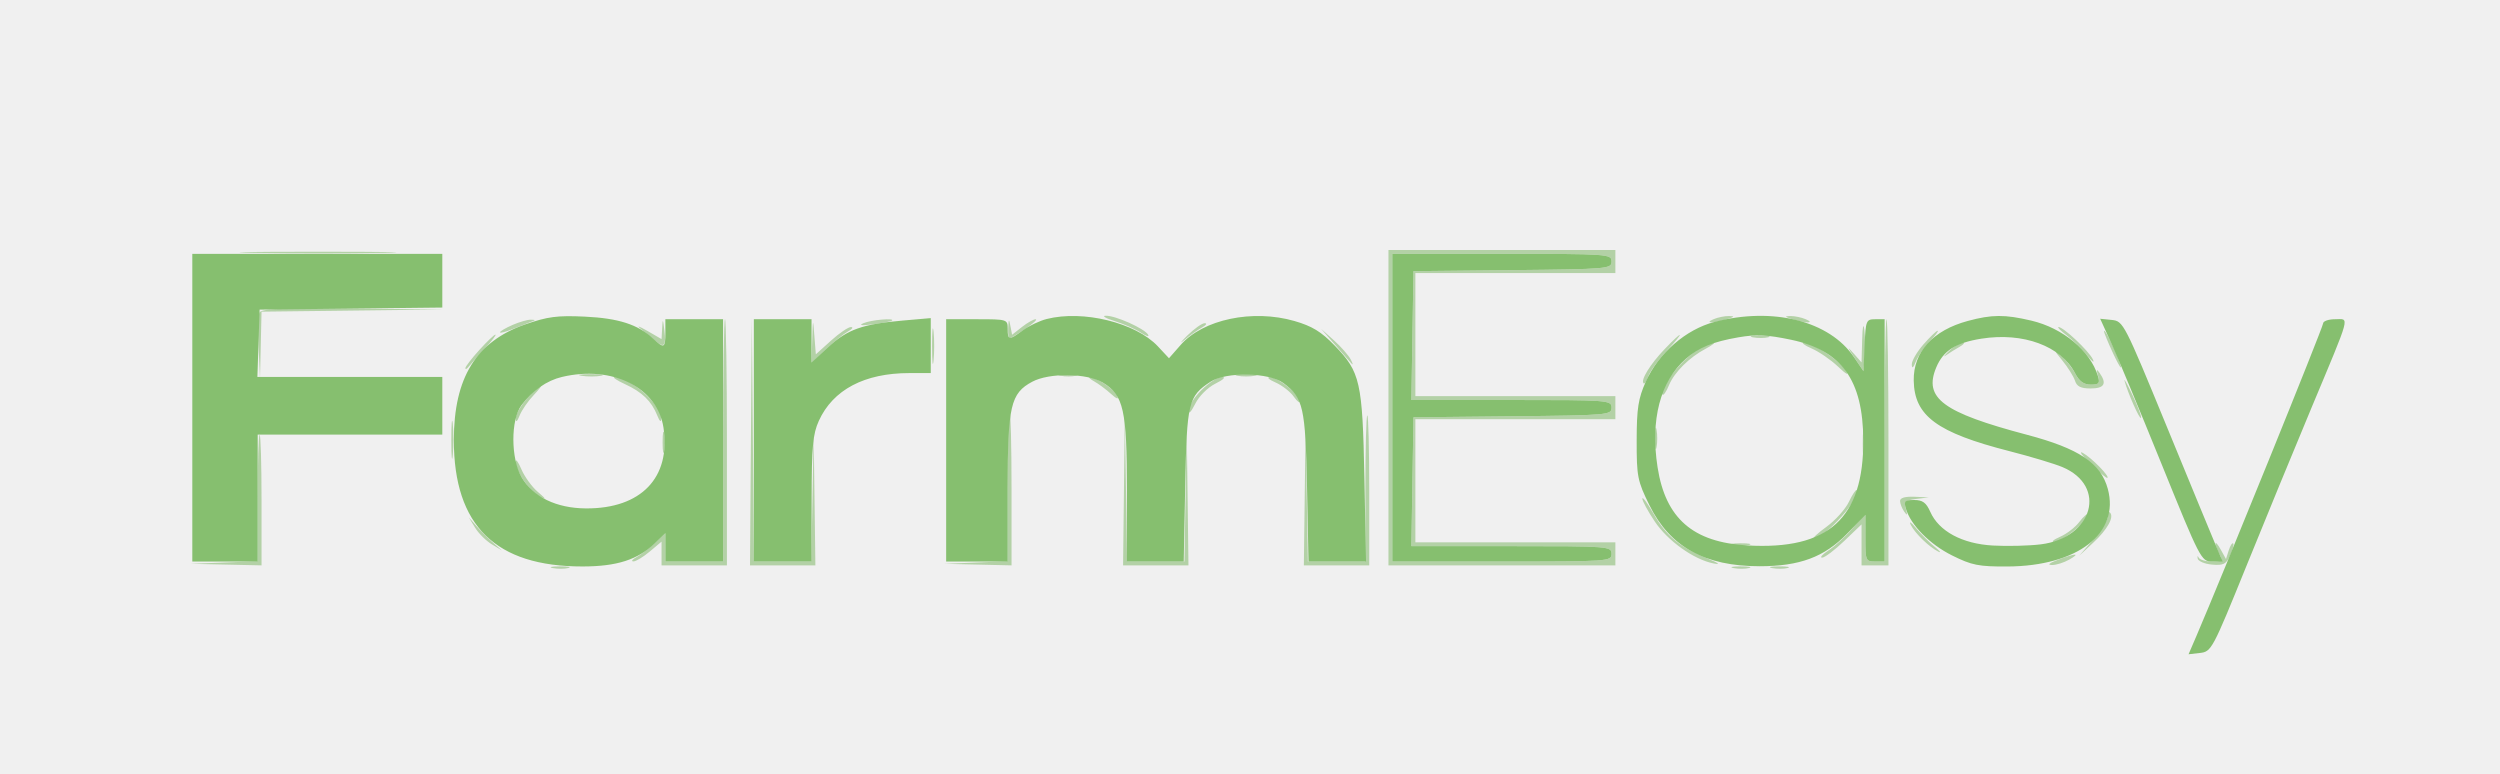
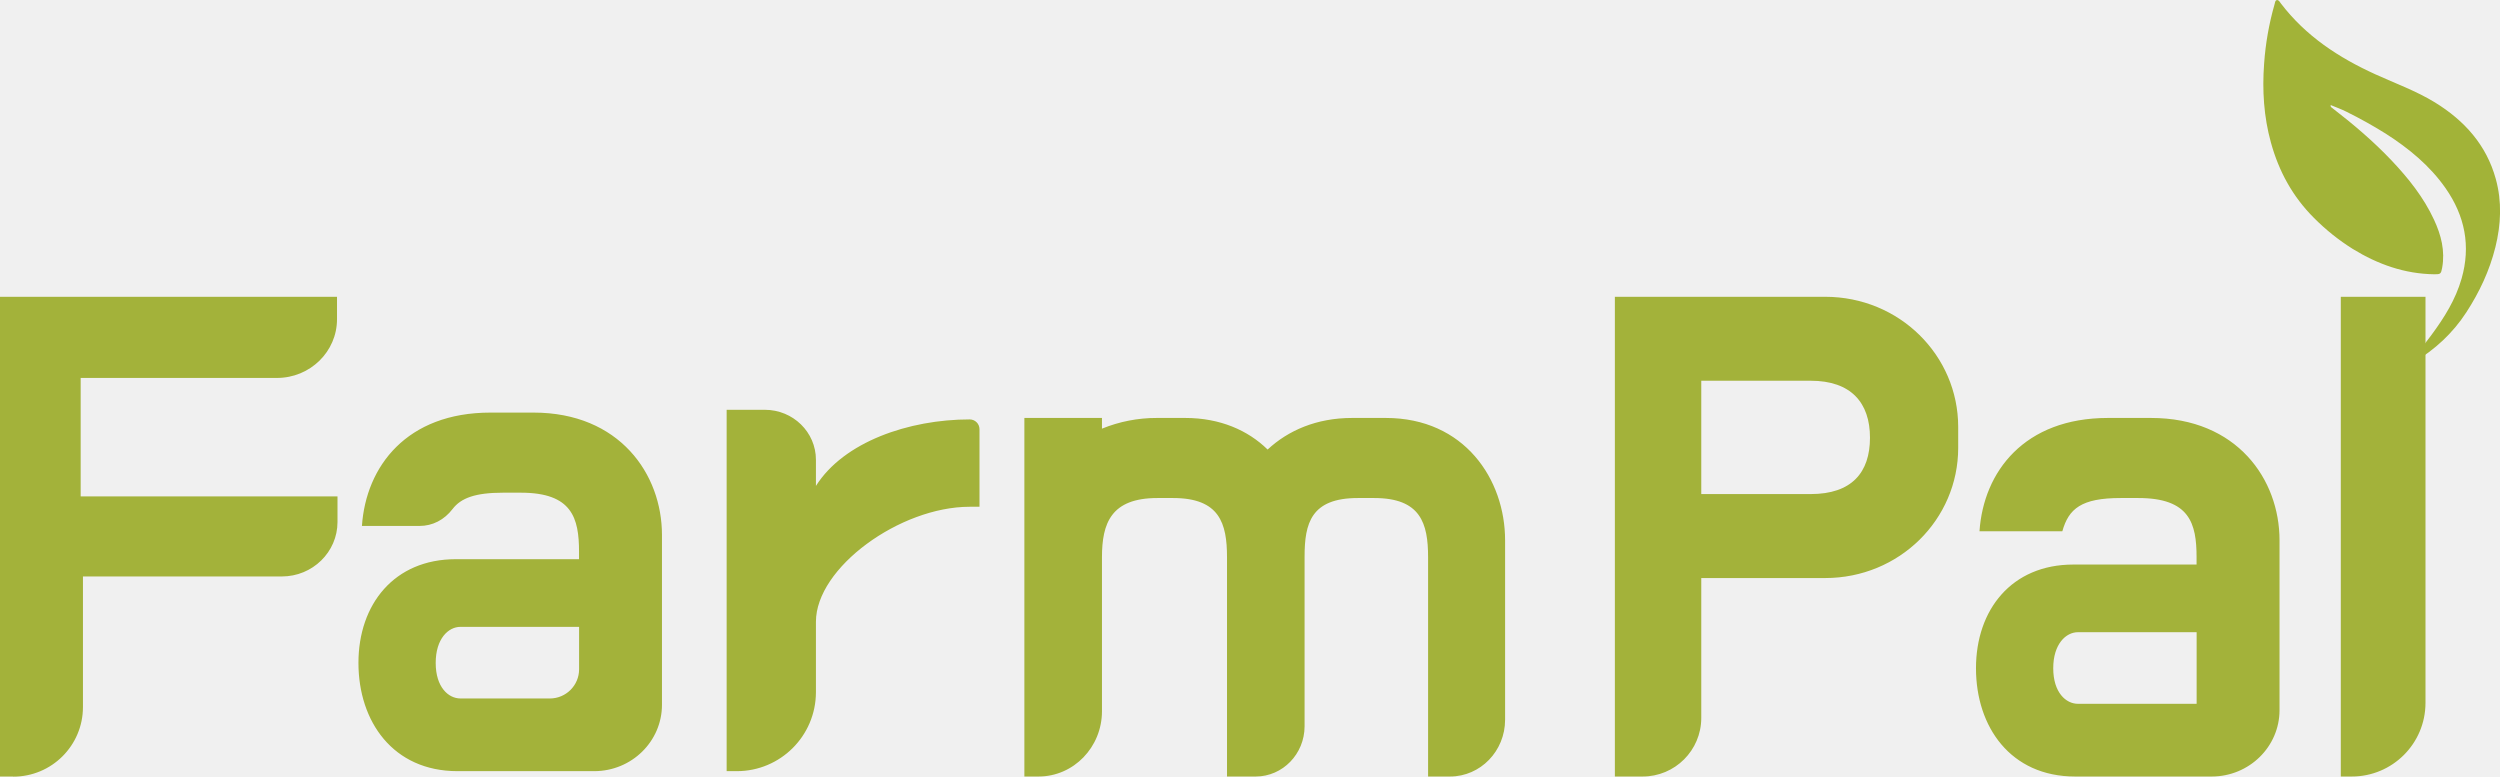
- <svg xmlns="http://www.w3.org/2000/svg" width="650" height="201" viewBox="0 0 650 201">
-   <path d="M66.314 65.749c9.247.165 24.097.164 33-.001 8.902-.166 1.336-.301-16.814-.3-18.15 0-25.434.135-16.186.301M361 106v41h59v-6h-52v-32h52v-6h-52V71h52v-6h-59zm1 0v40h28.5c27.833 0 28.5-.047 28.5-2 0-1.949-.667-2-26.024-2h-26.024l.274-16.75.274-16.75 25.75-.267c24.921-.258 25.75-.331 25.75-2.25 0-1.927-.741-1.983-26.024-1.983h-26.024l.274-16.75.274-16.75 25.75-.267c24.921-.258 25.75-.331 25.75-2.25 0-1.931-.748-1.983-28.5-1.983H362zM67.424 81.338c-.283.737-.359 4.899-.17 9.25l.344 7.912.201-8.732.201-8.732 23.75-.287 23.75-.287-23.781-.231c-19.103-.186-23.883.032-24.295 1.107m222.352 2.131c2.352.735 5.445 2.101 6.874 3.037s2.26 1.158 1.85.494c-1.001-1.62-8.499-4.967-11-4.911-1.1.025-.076.646 2.276 1.38M445.5 83c-2.548 1.095.081 1.095 3.5 0 2.01-.644 2.108-.806.5-.83-1.1-.016-2.9.357-4 .83m20.5 0c3.419 1.095 6.048 1.095 3.5 0-1.1-.473-2.9-.846-4-.83-1.608.024-1.51.186.5.83m-332.75 1.491c-1.787.777-3.25 1.636-3.25 1.91 0 .273 1.463-.097 3.25-.822a206 206 0 0 1 4.75-1.87c1.333-.49 1.333-.556 0-.591-.825-.022-2.963.596-4.75 1.373m38.91.841-.16 2.831-3.75-2.167c-2.062-1.193-2.85-1.446-1.75-.563s2.83 2.304 3.845 3.158c2.369 1.993 2.893 1.391 2.386-2.745-.373-3.036-.426-3.083-.571-.514M188 114.5V146h-15v-7.374l-2.75 2.553c-1.512 1.404-3.65 3.05-4.75 3.657s-1.472 1.117-.827 1.134c.646.016 2.558-1.135 4.25-2.559l3.077-2.589V147h17v-32c0-17.6-.225-32-.5-32s-.5 14.175-.5 31.5m7.235.25L195 147h17l-.224-17.25-.224-17.25-.3 16.75-.3 16.75h-14.924l-.279-31.75-.278-31.75zm15.945-26.297-.18 5.953 3.75-3.573c2.063-1.965 4.65-4.068 5.75-4.673 1.1-.604 1.439-1.113.753-1.13s-3.023 1.574-5.193 3.534l-3.945 3.565-.377-4.815c-.366-4.67-.383-4.636-.558 1.139m13.32-4.427c-1.335.591-.505.688 2.5.291 2.475-.328 4.688-.758 4.917-.956.868-.752-5.507-.181-7.417.665M242.336 90c0 4.125.177 5.813.392 3.75s.216-5.437 0-7.5c-.215-2.062-.392-.375-.392 3.75m19.8-4.75c-.075 1.513.069 2.75.32 2.75.25 0 2.113-1.125 4.139-2.5s3.232-2.5 2.679-2.5c-.552 0-2.158.907-3.567 2.016l-2.564 2.016-.435-2.266c-.377-1.963-.454-1.898-.572.484m222.024 3.111-.16 5.861-2.087-2.361c-1.701-1.924-1.654-1.714.25 1.139l2.337 3.5.312-3.772c.171-2.075.131-5.225-.09-7-.238-1.909-.467-.833-.562 2.633M490 114.5V146h-2.5c-2.398 0-2.501-.254-2.515-6.25l-.015-6.25-3.235 3.787c-1.779 2.083-4.585 4.668-6.235 5.744s-2.445 1.959-1.768 1.962c.678.004 3.266-1.941 5.75-4.322l4.518-4.328V147h7v-32c0-17.6-.225-32-.5-32s-.5 14.175-.5 31.5M308.689 87.25c-1.805 1.787-2.136 2.298-.735 1.134 1.4-1.164 3.446-2.613 4.546-3.22s1.431-1.117.735-1.134c-.695-.016-2.741 1.433-4.546 3.22m228.544-.147c1.504 1.122 3.903 3.47 5.331 5.218 1.429 1.749 2.129 2.228 1.555 1.066-1.1-2.229-7.686-8.409-8.904-8.355-.393.017.515.949 2.018 2.071m-190.236 2.399 4.373 4.998c.481.55.408.1-.162-1s-2.537-3.349-4.372-4.998l-3.336-2.998zm153.107.033c-1.707 1.944-3.075 4.306-3.041 5.25.043 1.156.388.901 1.058-.785.546-1.375 2.177-3.737 3.623-5.25s2.368-2.75 2.047-2.75-1.98 1.591-3.687 3.535m46.94-3.413c-.024.342 1.088 3.042 2.472 6s2.226 4.253 1.873 2.878c-.671-2.611-4.268-9.96-4.345-8.878m-422.428 4.881c-1.989 2.201-3.616 4.316-3.616 4.7 0 .383.339.27.753-.253s2.302-2.637 4.196-4.7c1.894-2.062 3.182-3.75 2.864-3.75s-2.208 1.801-4.197 4.003m308.205-.253c-3.767 3.941-6.321 8.084-5.493 8.911.269.269.807-.51 1.194-1.731.388-1.222 2.511-4.181 4.719-6.576 4.906-5.322 4.563-5.816-.42-.604m22.941-3.043c1.244.239 3.044.23 4-.02s-.062-.446-2.262-.435-2.982.216-1.738.455M442.5 90.164c-4.709 2.598-11.627 11.043-10.208 12.461.241.242.982-.872 1.646-2.475 1.402-3.386 5.287-7.241 9.562-9.491 1.65-.868 2.55-1.583 2-1.589-.55-.005-1.9.487-3 1.094m28.5.428c1.925.832 5.017 2.952 6.871 4.711 2.2 2.086 2.922 2.455 2.08 1.06-1.545-2.558-8.721-7.379-10.901-7.324-.853.022.025.72 1.95 1.553m35.757.658c-1.295 1.237-1.658 1.75-.806 1.14s2.449-1.609 3.549-2.22c1.1-.61 1.463-1.123.806-1.14s-2.254.983-3.549 2.22m29.459 2.495c1.455 1.784 2.932 4.147 3.282 5.25.474 1.494 1.512 2.005 4.069 2.005 3.555 0 4.284-1.24 2.352-4-.822-1.174-.913-1.011-.417.75.537 1.909.248 2.25-1.909 2.25-1.762 0-2.978-.844-3.965-2.752-.783-1.514-2.466-3.652-3.74-4.75-2-1.724-1.955-1.554.328 1.247m-384.952 3.973c1.52.229 3.77.223 5-.014s-.014-.425-2.764-.418-3.756.202-2.236.432m124.498-.011c1.244.239 3.044.23 4-.02s-.062-.446-2.262-.435-2.982.216-1.738.455m45.988-.001c1.238.238 3.262.238 4.5 0 1.238-.239.225-.434-2.25-.434s-3.488.195-2.25.434M162.5 99.881c4.447 2.042 6.902 4.425 8.384 8.14.643 1.61 1.011 1.893 1.053.806.131-3.466-8.188-10.872-12.137-10.805-.715.012.5.848 2.7 1.859m122-.714c1.1.608 3.037 2.047 4.306 3.196 1.55 1.406 2.113 1.589 1.718.561-.589-1.537-5.598-4.95-7.178-4.894-.465.017.054.529 1.154 1.137m27.9 2.233c-1.87 1.87-3.399 4.232-3.398 5.25.001 1.172.641.568 1.75-1.65 1-2.002 3.246-4.248 5.248-5.248 2.218-1.109 2.822-1.749 1.65-1.75-1.018-.001-3.38 1.528-5.25 3.398m19.222-1.963c1.717.747 3.854 2.405 4.75 3.683s1.628 1.815 1.628 1.191c0-1.631-5.848-6.318-7.827-6.272-.92.022-.268.651 1.449 1.398M552.375 99c.878 3.247 3.898 10.06 4.287 9.671.227-.227-.736-2.833-2.14-5.792s-2.37-4.704-2.147-3.879m-415.271 4.535c-1.707 1.944-3.075 4.306-3.041 5.25.043 1.156.388.901 1.058-.785.546-1.375 2.177-3.737 3.623-5.25s2.368-2.75 2.047-2.75-1.98 1.591-3.687 3.535M117.343 114.5c.003 4.4.179 6.076.39 3.724s.209-5.952-.006-8-.388-.124-.384 4.276M262 126.46v19.459l-8.25.337-8.25.337 8.75.203L263 147v-20c0-11-.225-20-.5-20s-.5 8.757-.5 19.46m30.227.79L292 147h17l-.225-17.75-.225-17.75-.298 17.25-.299 17.25h-14.91l-.294-19.25-.295-19.25zM355 127v19h-14.953l-.299-17.25-.298-17.25-.225 17.75L339 147h17v-19.5c0-10.725-.225-19.5-.5-19.5s-.5 8.55-.5 19m75.272-13c0 2.475.195 3.487.434 2.25.238-1.237.238-3.263 0-4.5-.239-1.237-.434-.225-.434 2.25m54.038 1.5c.005 3.3.192 4.529.415 2.732s.218-4.497-.01-6c-.229-1.503-.411-.032-.405 3.268m-312.038-.5c0 2.475.195 3.487.434 2.25.238-1.237.238-3.263 0-4.5-.239-1.237-.434-.225-.434 2.25M67 129.461v16.461l-8.75.333-8.75.334 9.25.205L68 147v-17c0-9.35-.225-17-.5-17s-.5 7.407-.5 16.461m476.514-8.873c2.192 2.152 4.175 3.798 4.407 3.658.653-.394-4.186-5.303-6.407-6.5-1.093-.588-.193.691 2 2.842M134.043 120c-.056 2.365 3.621 7.758 6.153 9.025 1.969.985 1.907.812-.424-1.186-1.501-1.287-3.396-3.914-4.211-5.839s-1.499-2.825-1.518-2m346.666 10.485c-.908 1.903-3.531 4.822-5.83 6.488-2.298 1.665-3.764 3.027-3.257 3.027 2.844 0 12.64-11.072 11.131-12.58-.217-.217-1.137 1.162-2.044 3.065m-53.7-.848c-.005.625 1.453 3.312 3.241 5.971 3.403 5.061 10.152 9.877 15.25 10.882 1.994.393 1.437-.05-1.664-1.32-7.066-2.896-10.601-5.832-13.858-11.51-1.628-2.838-2.963-4.648-2.969-4.023m67.006.613c.009.688.488 1.925 1.066 2.75.829 1.184.921 1.041.438-.683-.526-1.88-.153-2.24 2.685-2.59l3.296-.407-3.75-.16c-2.426-.103-3.745.281-3.735 1.09m46.613 5.447c-1.029 1.376-3.279 3.115-5 3.863-1.888.822-2.428 1.377-1.363 1.401 1.836.041 9.603-6.438 8.732-7.283-.274-.265-1.339.644-2.369 2.019M548 134.33c0 .916-1.669 3.578-3.708 5.917l-3.708 4.253 3.701-3.439c3.657-3.399 5.454-6.655 4.306-7.803-.325-.325-.591.157-.591 1.072m-424.49 2.851c.896 1.474 2.835 3.413 4.309 4.309l2.681 1.629-2.3-2.01c-1.264-1.105-3.204-3.045-4.309-4.309l-2.01-2.3zm373.309-.681c1.088 2.183 4.804 5.772 7.181 6.938.825.405.377-.177-.996-1.291-1.373-1.115-3.551-3.292-4.839-4.837-1.336-1.603-1.914-1.951-1.346-.81m-46.057 5.207c1.244.239 3.044.23 4-.02s-.062-.446-2.262-.435-2.982.216-1.738.455m125.273-.391c-.019.448.431 1.686 1 2.75.915 1.709.692 1.934-1.916 1.934-1.624 0-3.181-.461-3.461-1.025s-.394-.451-.256.25c.139.701 1.823 1.41 3.742 1.574 2.955.254 3.677-.111 4.71-2.379.672-1.473 1.02-2.879.775-3.125-.246-.245-.767.566-1.16 1.803l-.714 2.248-1.342-2.423c-.738-1.333-1.358-2.056-1.378-1.607M535 145.563c-2.228.843-2.773 1.332-1.5 1.345 1.1.012 3.125-.622 4.5-1.408 3.055-1.746 1.707-1.718-3 .063m-391.238 2.144c1.244.239 3.044.23 4-.02s-.062-.446-2.262-.435-2.982.216-1.738.455m307 0c1.244.239 3.044.23 4-.02s-.062-.446-2.262-.435-2.982.216-1.738.455m10 0c1.244.239 3.044.23 4-.02s-.062-.446-2.262-.435-2.982.216-1.738.455" fill="#b3d1a6" fill-rule="evenodd" />
-   <path d="M50 106v40h17v-33h48V98H66.922l.289-8.75.289-8.75 23.75-.268 23.75-.268V66H50zm312 0v40h28.5c27.833 0 28.5-.047 28.5-2 0-1.949-.667-2-26.024-2h-26.024l.274-16.75.274-16.75 25.75-.267c24.921-.258 25.75-.331 25.75-2.25 0-1.927-.741-1.983-26.024-1.983h-26.024l.274-16.75.274-16.75 25.75-.267c24.921-.258 25.75-.331 25.75-2.25 0-1.931-.748-1.983-28.5-1.983H362zM136.5 84.368c-12.702 4.441-18.5 13.863-18.5 30.065 0 22.236 10.857 32.882 33.5 32.849 8.896-.013 14.283-1.743 18.75-6.022l2.75-2.634V146h15V83h-15v3.5c0 4.044-.328 4.204-3.177 1.55-3.959-3.688-8.999-5.313-17.761-5.726-7.189-.339-9.684-.011-15.562 2.044m135.635-1.427c-1.851.469-4.646 1.8-6.21 2.956-3.614 2.672-3.925 2.641-3.925-.397 0-2.458-.133-2.5-8-2.5h-8v63h16v-19.099c0-21.371.756-24.647 6.385-27.653 4.436-2.37 14.207-2.253 18.336.22 5.417 3.244 6.279 7.094 6.279 28.052V146h14.766l.391-19.83c.424-21.545.813-23.138 6.563-26.906 4.033-2.643 15.206-2.451 18.957.326 5.181 3.836 5.732 6.265 6.15 27.16l.385 19.25h14.957l-.428-21.75c-.492-24.989-1.059-27.51-7.733-34.41-3.476-3.594-5.868-5.054-10.45-6.377-10.856-3.136-23.747-.429-29.577 6.212l-3.045 3.468-2.889-3.093c-5.745-6.15-19.431-9.515-28.912-7.109m173.599.77c-7.412 1.944-14.524 8.133-17.824 15.51-1.97 4.405-2.364 6.942-2.375 15.322-.012 9.374.209 10.494 3.318 16.811 5.342 10.85 14.401 15.868 28.647 15.868 10.407 0 16.808-2.378 22.712-8.439l4.788-4.916v6.066c0 5.805.108 6.067 2.5 6.067h2.5V83h-2.454c-2.334 0-2.469.33-2.75 6.75l-.296 6.75-2.447-3.616c-6.401-9.458-21.089-13.168-36.319-9.173m65.933-.277c-9.104 2.447-14.206 8.05-14.097 15.484.135 9.22 6.013 13.557 24.93 18.395 5.5 1.407 11.679 3.264 13.73 4.128 11.736 4.938 7.98 18.389-5.609 20.087-3.077.385-8.688.524-12.468.311-7.994-.452-14.045-3.714-16.287-8.781-1.049-2.369-1.99-3.058-4.177-3.058-2.459 0-2.738.291-2.157 2.25 1.268 4.281 6.186 9.262 12.012 12.167 5.128 2.556 6.908 2.911 14.404 2.872 18.196-.094 29.201-8.594 26.089-20.151-1.809-6.718-7.463-10.508-21.037-14.101-21.908-5.8-26.915-9.518-23.577-17.507 1.815-4.345 5.049-6.407 11.717-7.471 10.869-1.736 20.717 1.896 24.387 8.993 1.081 2.091 2.263 2.948 4.066 2.948 2.172 0 2.442-.328 1.858-2.25-1.993-6.563-9.087-12.455-17.333-14.396-6.872-1.618-10.194-1.602-16.451.08M196 114.5V146h15l.022-16.25c.018-13.641.319-16.904 1.871-20.321 3.68-8.103 11.876-12.429 23.55-12.429H242V82.707l-7.25.634c-10.501.92-14.412 2.307-19.355 6.862L211 94.255V83h-15zm352.928-25.312c1.585 3.472 7.488 17.674 13.119 31.562 9.962 24.572 10.312 25.25 13.044 25.25h2.807l-1.603-3.75c-.881-2.062-6.684-16.125-12.894-31.25-11.083-26.991-11.348-27.506-14.323-27.812l-3.031-.311zM604 84.107c0 .929-26.361 65.968-32.909 81.197l-2.066 4.804 3.01-.343c2.925-.334 3.264-.969 11.911-22.305 4.895-12.078 12.568-30.735 17.05-41.46 10.424-24.939 9.908-23 6.121-23-1.715 0-3.117.498-3.117 1.107m-152 3.596c-6.645 1.144-10.333 2.65-13.68 5.589-6.665 5.852-9.271 15.855-7.35 28.208 2.065 13.278 9.202 19.493 23.322 20.311 21.164 1.225 30.266-7.04 30.161-27.386-.081-15.63-5.627-23.333-18.788-26.091-6.191-1.298-9.031-1.429-13.665-.631M146.123 98.002c-3.971.937-7.691 3.538-10.561 7.383-2.807 3.76-2.775 13.85.06 18.716 2.976 5.107 9.046 8.041 16.732 8.085 14.336.083 22.1-8.003 20.153-20.989-1.565-10.432-13.277-16.29-26.384-13.195" fill="#86bf6f" fill-rule="evenodd" />
+ <svg xmlns="http://www.w3.org/2000/svg" width="132" height="41" viewBox="0 0 132 41" fill="none">
+   <g clip-path="url(#a)">
+     <path d="M127.059 19.316c.476-.535.919-1.083 1.338-1.652.668-.905 1.259-1.853 1.573-2.947.497-1.729.176-3.317-.841-4.776-.837-1.198-1.945-2.106-3.171-2.89a24 24 0 0 0-2.063-1.15c-.267-.135-.55-.236-.834-.354-.024.111.051.128.094.165 1.105.851 2.165 1.753 3.124 2.765.888.939 1.692 1.945 2.239 3.129.375.804.591 1.645.426 2.543-.058.313-.088.336-.409.333-1.567-.02-2.985-.525-4.306-1.336a11.4 11.4 0 0 1-2.046-1.635c-1.128-1.123-1.861-2.465-2.28-3.99-.375-1.362-.462-2.748-.358-4.154a15.2 15.2 0 0 1 .551-3.138c.023-.081.027-.202.115-.222.104-.024.158.094.212.165 1.311 1.725 3.057 2.872 5.009 3.757 1.05.478 2.141.871 3.13 1.477 1.56.959 2.719 2.244 3.215 4.04.331 1.2.277 2.405-.02 3.603-.307 1.238-.841 2.375-1.537 3.445-.716 1.103-1.655 1.964-2.776 2.64-.088.054-.182.098-.273.145q-.052.024-.108.044z" fill="#A2B338" />
+     <path d="M.696 41H0V15.67h17.794v1.184c0 1.712-1.419 3.101-3.171 3.101H4.259v6.254H17.82v1.352c0 1.588-1.317 2.876-2.938 2.876H4.38v6.9a3.677 3.677 0 0 1-3.684 3.67zM19.11 27.77c.214-3.156 2.375-5.985 6.782-5.985h2.28c4.532 0 6.78 3.243 6.78 6.459v8.968c0 1.935-1.603 3.505-3.579 3.505h-7.217c-3.404 0-5.23-2.62-5.23-5.715s1.884-5.477 5.14-5.477h6.507v-.386c0-1.787-.365-3.125-3.073-3.125h-.943c-1.452 0-2.215.279-2.657.857-.443.579-1.057.899-1.753.899h-3.043zm5.202 9.11h4.717c.855 0 1.547-.69 1.547-1.542v-2.24h-6.264c-.639 0-1.307.626-1.307 1.904s.668 1.877 1.307 1.877m80.205-8.827c.213-3.155 2.374-5.984 6.781-5.984h2.28c4.532 0 6.781 3.242 6.781 6.458v8.969c0 1.934-1.604 3.505-3.58 3.505h-7.216c-3.404 0-5.231-2.62-5.231-5.715s1.884-5.477 5.139-5.477h6.508v-.387c0-1.786-.365-3.125-3.073-3.125h-.942c-2.07 0-2.739.565-3.073 1.756h-4.38zm5.201 9.11h6.264V33.38h-6.264c-.638 0-1.307.625-1.307 1.904s.669 1.877 1.307 1.877M51.2 22.145c.287 0 .517.232.517.515v4.097H51.2c-3.681 0-8.119 3.216-8.119 6.072v3.72a4.175 4.175 0 0 1-4.184 4.168h-.53v-19.08h2.016c1.49 0 2.698 1.18 2.698 2.64v1.38c1.463-2.321 4.897-3.512 8.119-3.512m20.495 4.151c-2.478 0-2.813 1.339-2.813 3.095v8.952c0 1.466-1.155 2.657-2.58 2.657h-1.516V29.421c0-1.786-.388-3.125-2.844-3.125h-.834c-2.451 0-2.924 1.339-2.924 3.125v8.13c0 1.905-1.5 3.449-3.347 3.449h-.75V22.068h4.097v.565a7.6 7.6 0 0 1 2.897-.565h1.503c1.837 0 3.316.656 4.346 1.668 1.088-1.012 2.594-1.668 4.458-1.668h1.783c4.15 0 6.298 3.242 6.298 6.458v9.477c0 1.655-1.303 2.997-2.907 2.997h-1.159V29.421c0-1.786-.388-3.125-2.843-3.125zm31.698-3.751v1.1c0 3.781-3.104 6.876-7.028 6.876h-6.538v7.39a3.094 3.094 0 0 1-3.1 3.089h-1.462V15.67h11.1c3.924 0 7.028 3.094 7.028 6.875m-13.566-2.442v5.984h5.778c2.158 0 3.13-1.13 3.13-2.977s-1.002-3.007-3.13-3.007zm33.767-4.433h4.472v21.448A3.89 3.89 0 0 1 124.169 41h-.575z" fill="#A3B23A" />
+   </g>
+   <defs>
+     <clipPath id="a">
+       <path fill="#fff" d="M0 0h132v41H0z" />
+     </clipPath>
+   </defs>
</svg>
